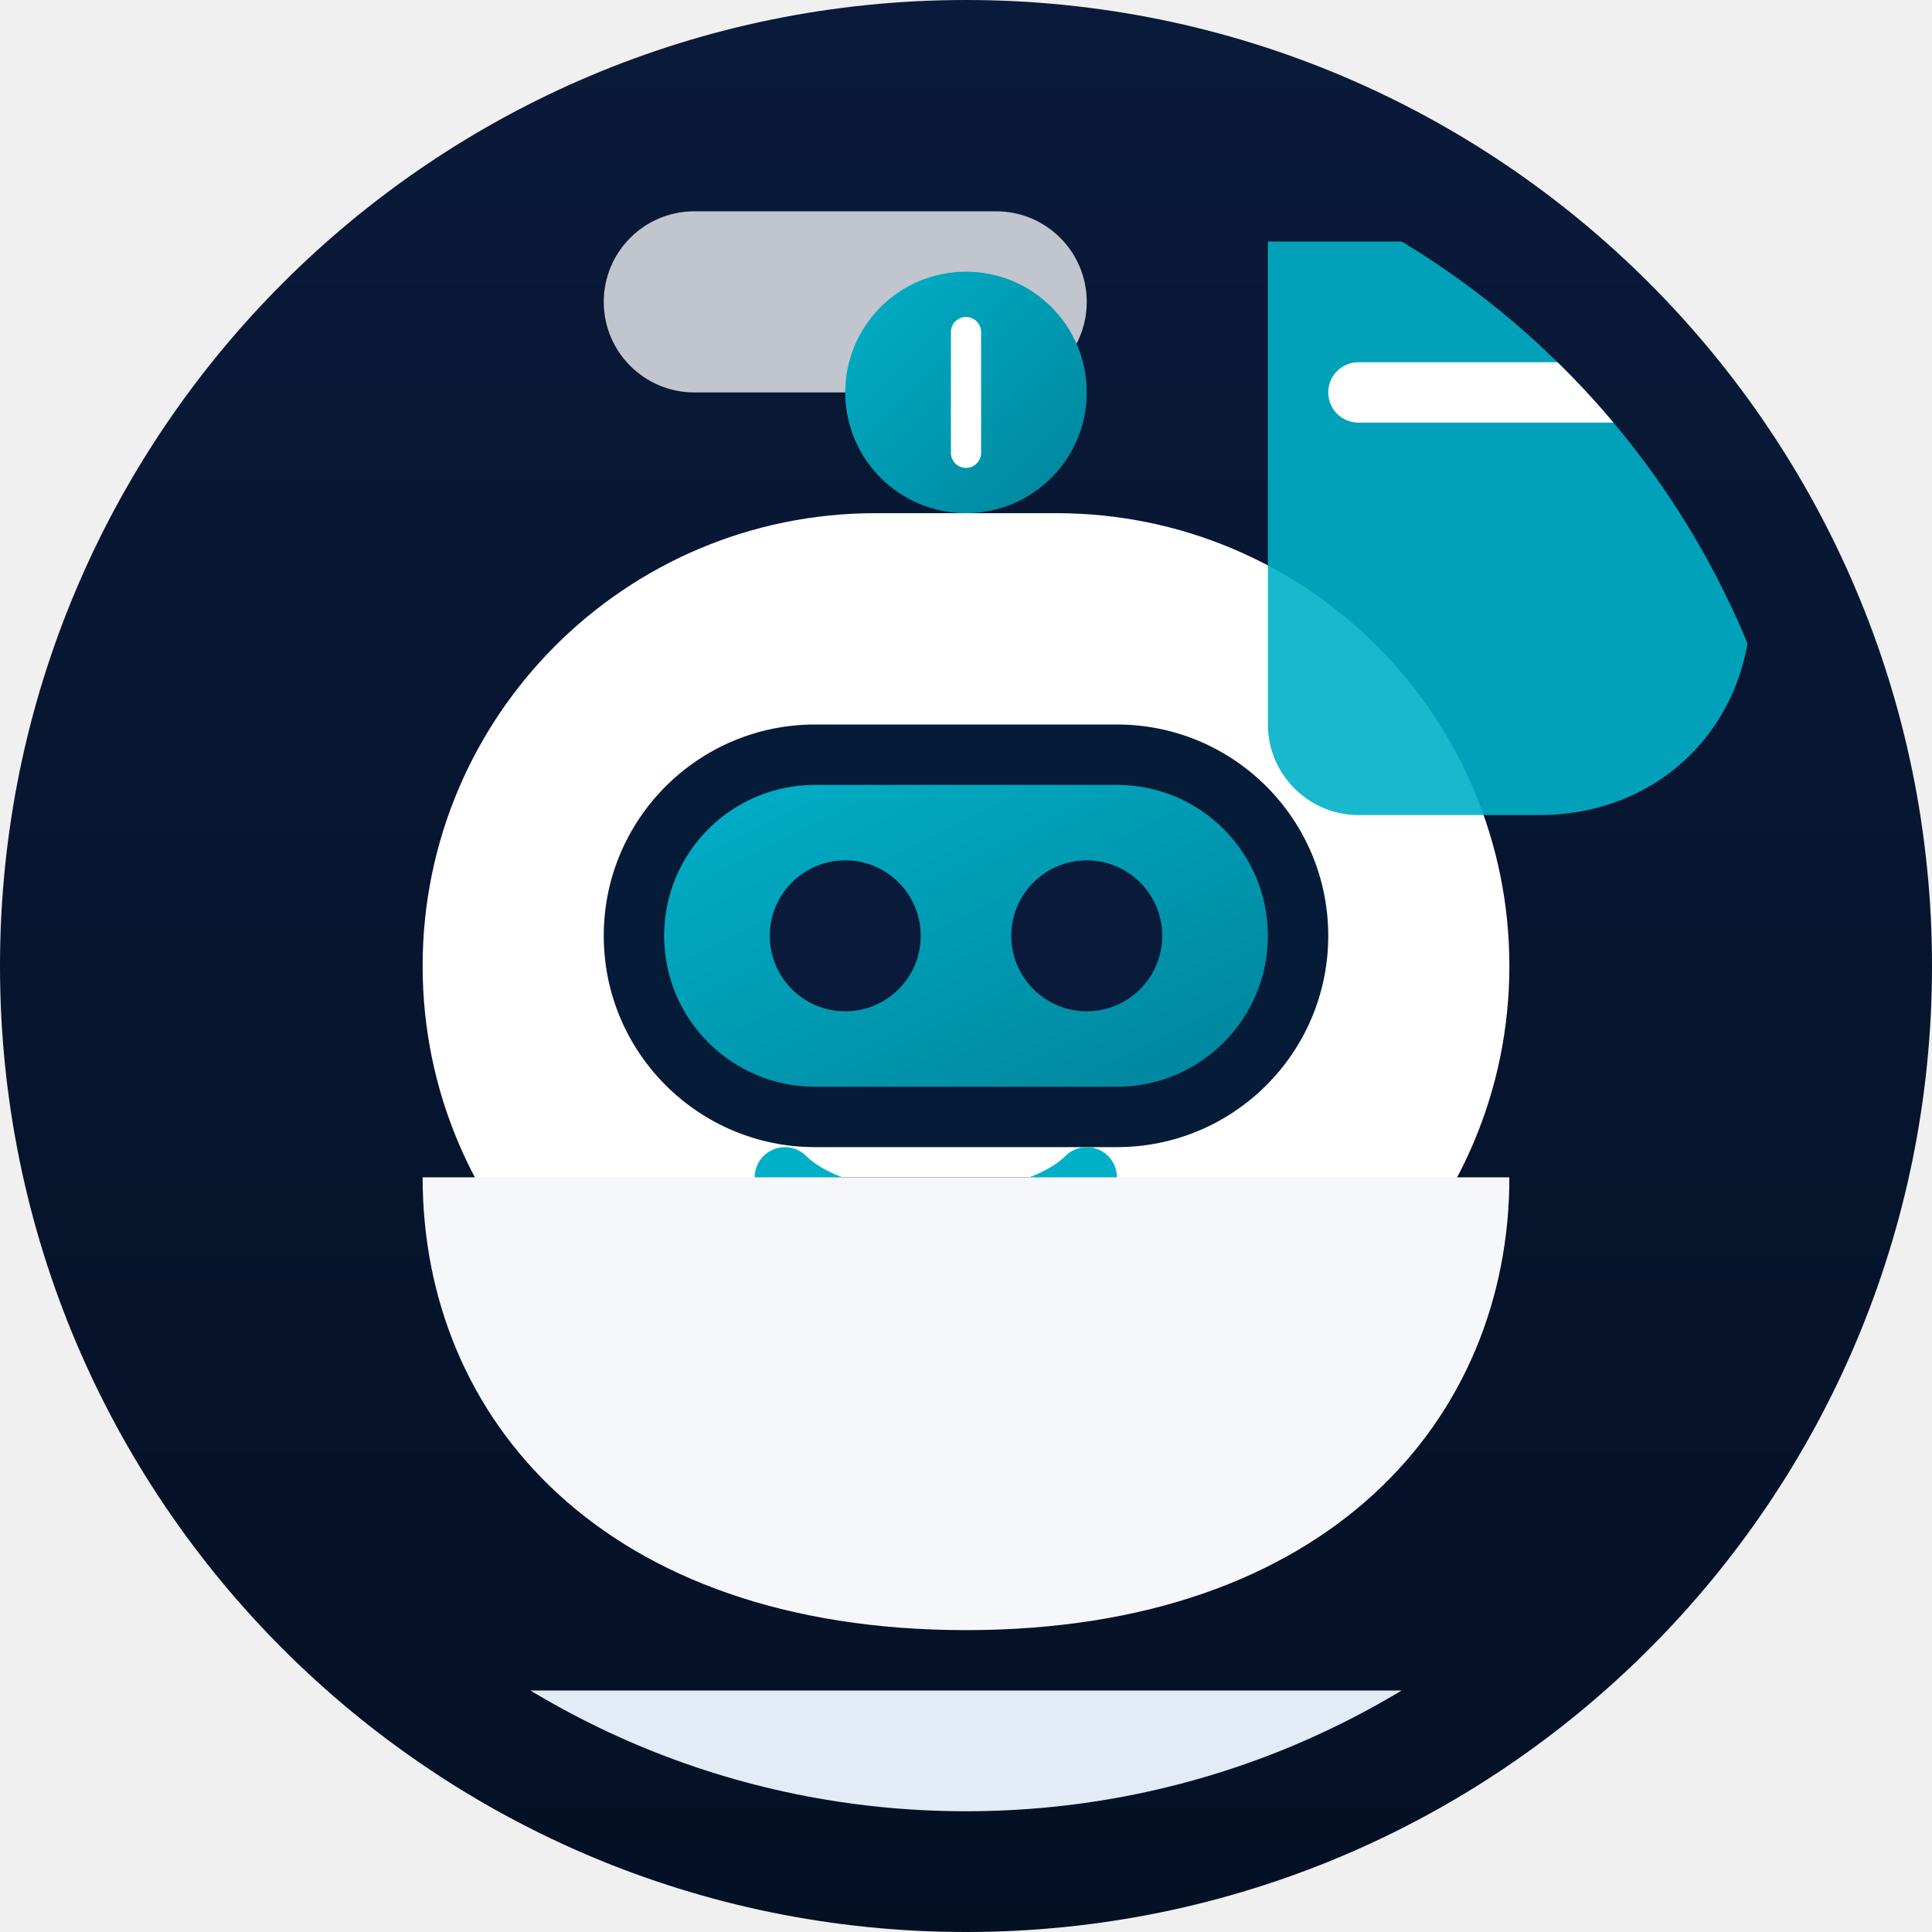
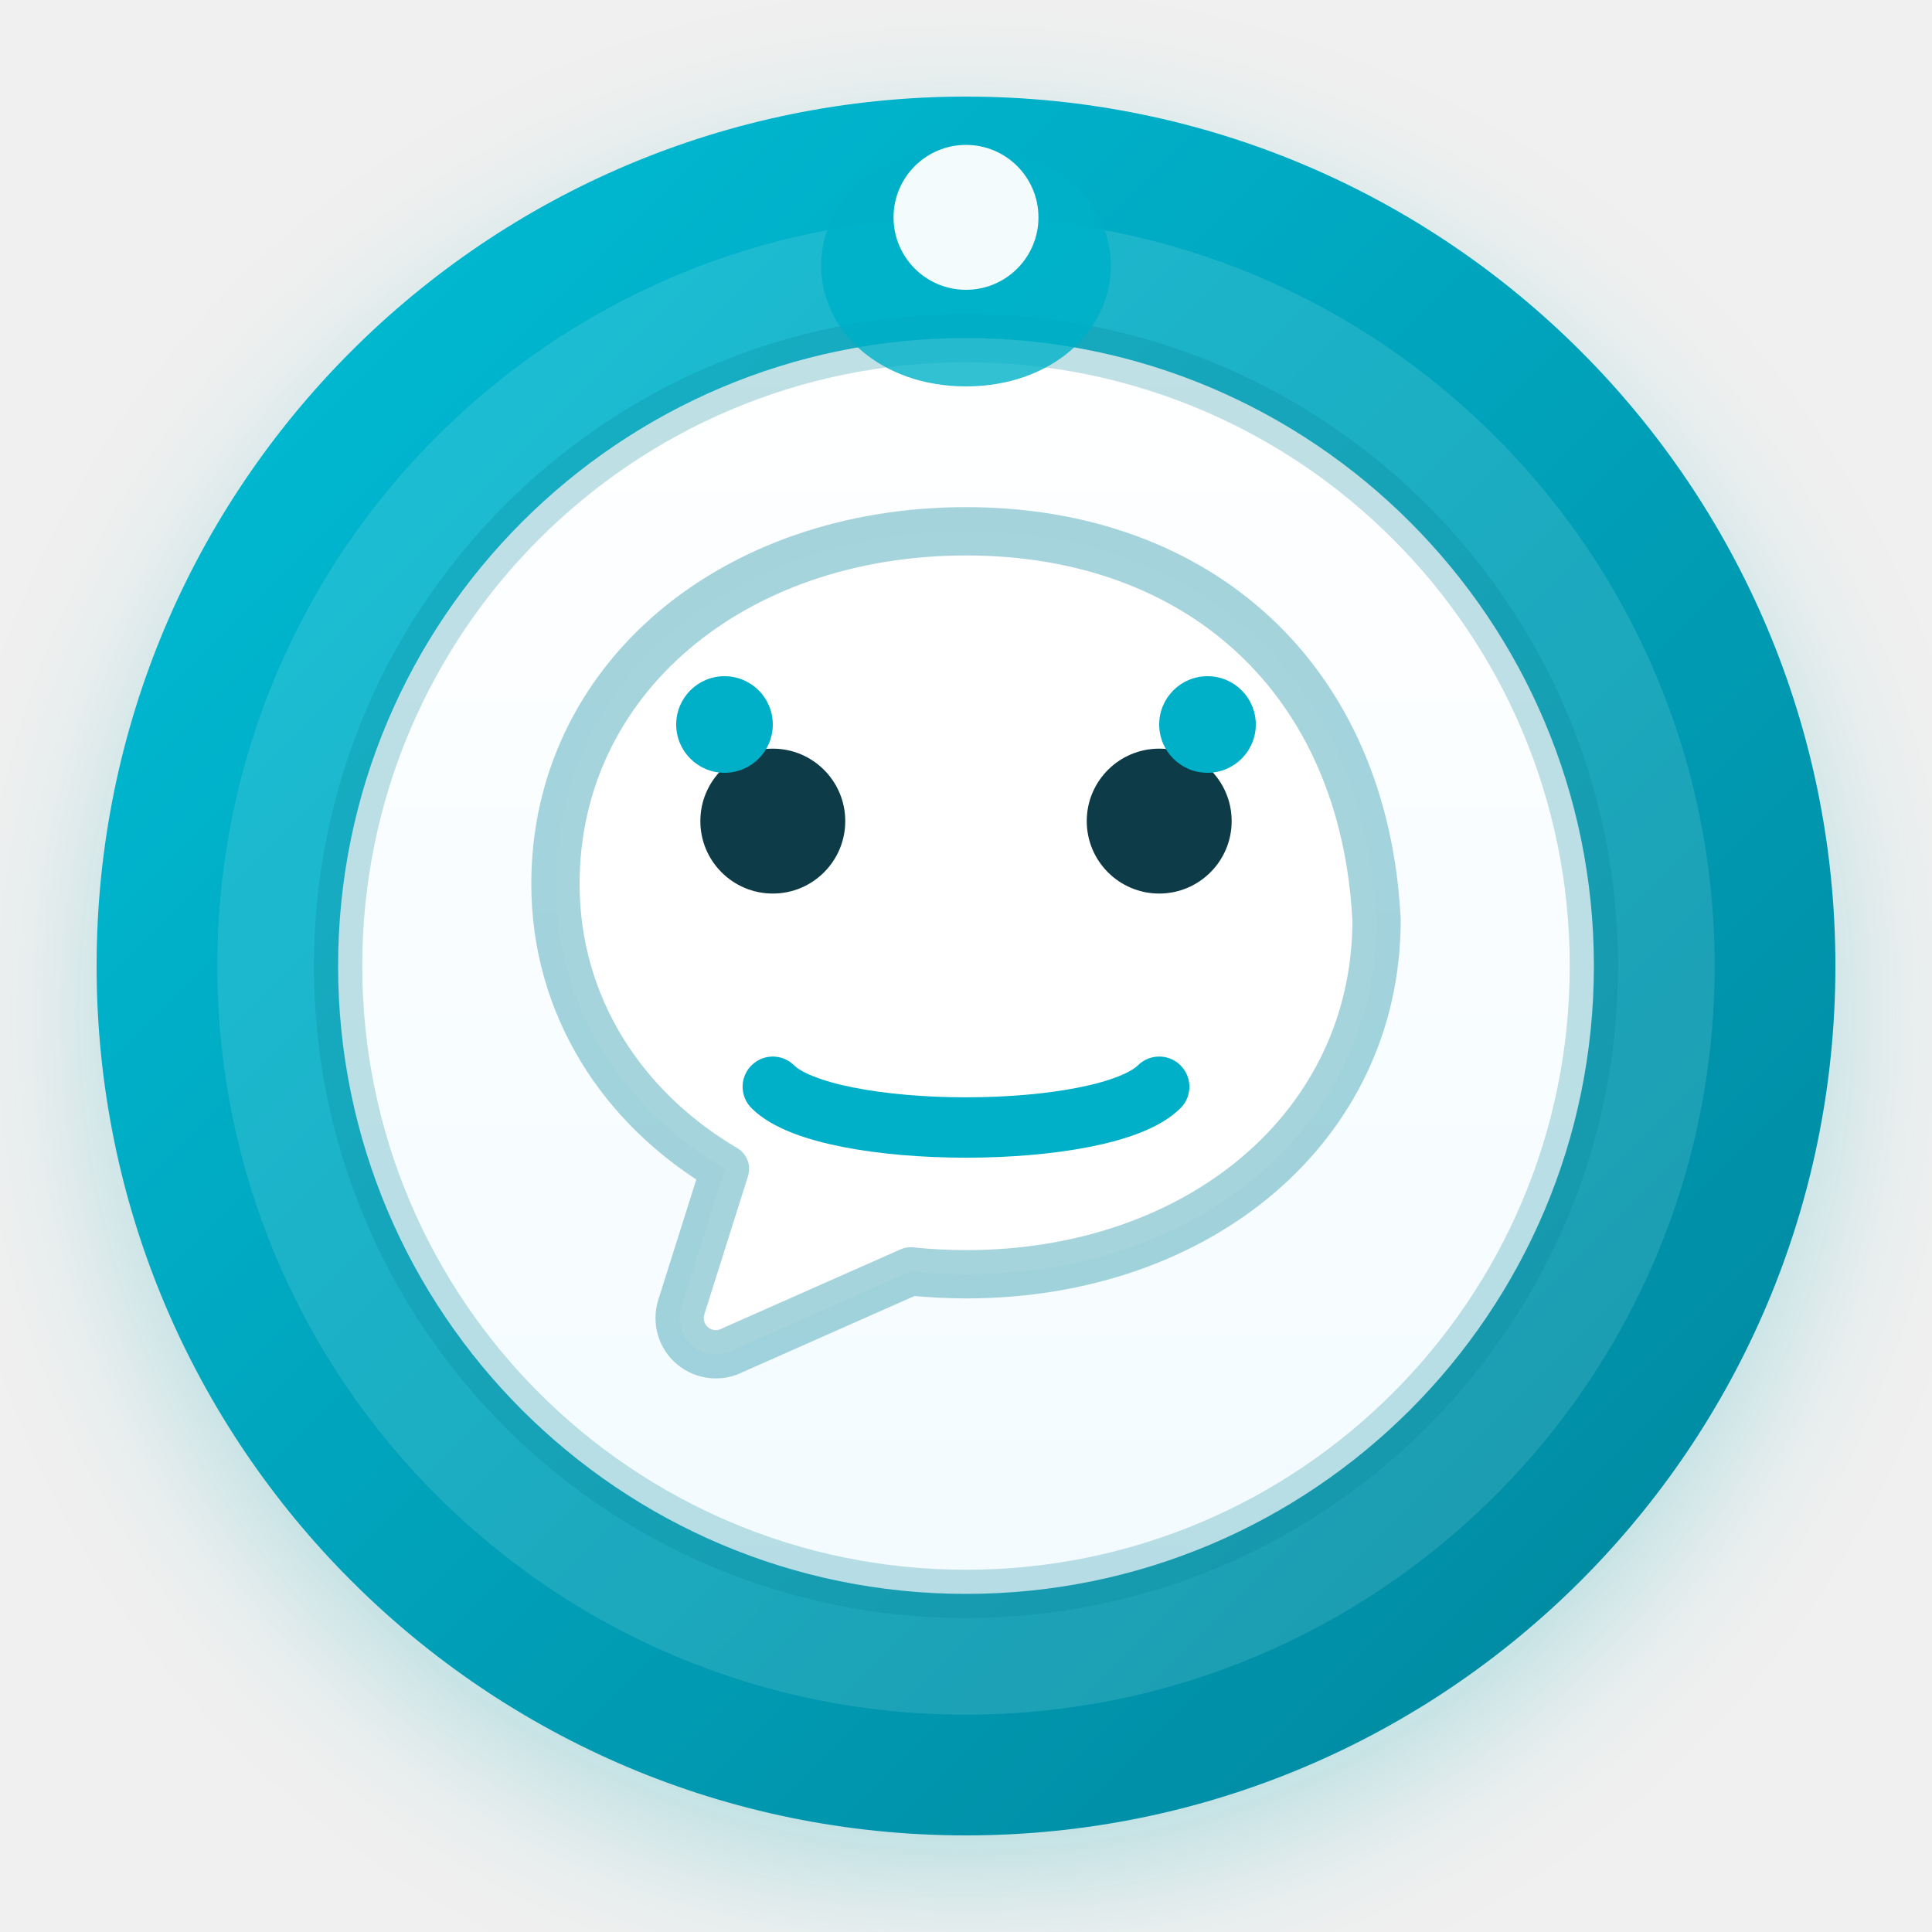
- <svg xmlns="http://www.w3.org/2000/svg" width="128" height="128" viewBox="0 0 128 128" role="img" aria-labelledby="title desc">
+ <svg xmlns="http://www.w3.org/2000/svg" width="160" height="160" viewBox="0 0 160 160" role="img" aria-labelledby="chatbotTitle chatbotDesc">
  <defs>
-     <linearGradient id="bg" x1="0" y1="0" x2="0" y2="1">
-       <stop offset="0%" stop-color="#0a1a3a" />
-       <stop offset="100%" stop-color="#041024" />
-     </linearGradient>
-     <linearGradient id="accent" x1="0" y1="0" x2="1" y2="1">
-       <stop offset="0%" stop-color="#00b0c8" />
+     <linearGradient id="mascotGradient" x1="0%" y1="0%" x2="100%" y2="100%">
+       <stop offset="0%" stop-color="#00c0d9" />
      <stop offset="100%" stop-color="#00849b" />
    </linearGradient>
-     <clipPath id="mask">
-       <circle cx="64" cy="64" r="56" />
-     </clipPath>
+     <linearGradient id="bubbleGradient" x1="0%" y1="0%" x2="0%" y2="100%">
+       <stop offset="0%" stop-color="#ffffff" />
+       <stop offset="100%" stop-color="#f3fbff" />
+     </linearGradient>
+     <filter id="dropShadow" x="-20%" y="-20%" width="140%" height="140%">
+       <feOffset dx="0" dy="4" in="SourceAlpha" result="shadowOffset" />
+       <feGaussianBlur in="shadowOffset" stdDeviation="6" result="shadowBlur" />
+       <feColorMatrix in="shadowBlur" type="matrix" values="0 0 0 0 0   0 0 0 0 0.38   0 0 0 0 0.45   0 0 0 0.25 0" result="shadow" />
+       <feMerge>
+         <feMergeNode in="shadow" />
+         <feMergeNode in="SourceGraphic" />
+       </feMerge>
+     </filter>
  </defs>
-   <circle cx="64" cy="64" r="64" fill="url(#bg)" />
-   <g clip-path="url(#mask)">
-     <g transform="translate(16 20)">
-       <rect x="24" y="-6" width="32" height="12" rx="6" fill="#fff" opacity="0.75" />
-       <circle cx="48" cy="6" r="8" fill="url(#accent)" />
-       <path d="M48 2v8" stroke="#fff" stroke-width="2" stroke-linecap="round" />
-       <rect x="12" y="14" width="72" height="60" rx="30" fill="#ffffff" />
-       <rect x="24" y="28" width="48" height="28" rx="14" fill="#061b38" />
-       <rect x="28" y="32" width="40" height="20" rx="10" fill="url(#accent)" />
-       <circle cx="40" cy="42" r="5" fill="#0a1a3a" />
-       <circle cx="56" cy="42" r="5" fill="#0a1a3a" />
-       <path d="M36 58c4 4 16 4 20 0" stroke="#00b0c8" stroke-width="4" stroke-linecap="round" />
-       <path d="M12 58c0 16 12 30 36 30s36-14 36-30" fill="#f5f7fb" />
-       <path d="M18 92c6 10 18 16 30 16s24-6 30-16" fill="#e3ebf7" />
-     </g>
-     <g transform="translate(84 16)">
-       <path d="M0 0h32v24c0 8-6 14-14 14H6c-3.3 0-6-2.7-6-6V0z" fill="#00b0c8" opacity="0.9" />
-       <path d="M6 10h20" stroke="#fff" stroke-width="4" stroke-linecap="round" />
-     </g>
+   <g filter="url(#dropShadow)">
+     <circle cx="80" cy="80" r="72" fill="url(#mascotGradient)" />
+     <circle cx="80" cy="80" r="62" fill="rgba(255,255,255,0.12)" />
+     <circle cx="80" cy="80" r="52" fill="url(#bubbleGradient)" stroke="rgba(0,132,155,0.25)" stroke-width="4" />
+     <path d="M80 44c-19.33 0-34 12.27-34 29.2 0 10.1 5.54 18.6 14.04 23.6l-3.62 11.46a3 3 0 0 0 4.26 3.55l14.72-6.52a46.8 46.8 0 0 0 4.6 0.24c19.33 0 34-12.28 34-29.33C113 56.27 99.33 44 80 44z" fill="#ffffff" stroke="rgba(0,132,155,0.35)" stroke-width="4" stroke-linejoin="round" />
+     <path d="M64 74a6 6 0 1 1 0-12 6 6 0 0 1 0 12zm32 0a6 6 0 1 1 0-12 6 6 0 0 1 0 12z" fill="#0c3b47" />
+     <path d="M64 90c4.5 4.5 27.5 4.5 32 0" fill="none" stroke="#00b0c8" stroke-width="5" stroke-linecap="round" />
+     <circle cx="60" cy="60" r="4" fill="#00b0c8" />
+     <circle cx="100" cy="60" r="4" fill="#00b0c8" />
+     <path d="M80 32c7 0 12-4.5 12-10s-5-10-12-10-12 4.5-12 10 5 10 12 10z" fill="#00b0c8" opacity="0.8" />
+     <circle cx="80" cy="18" r="6" fill="#ffffff" opacity="0.95" />
  </g>
</svg>
